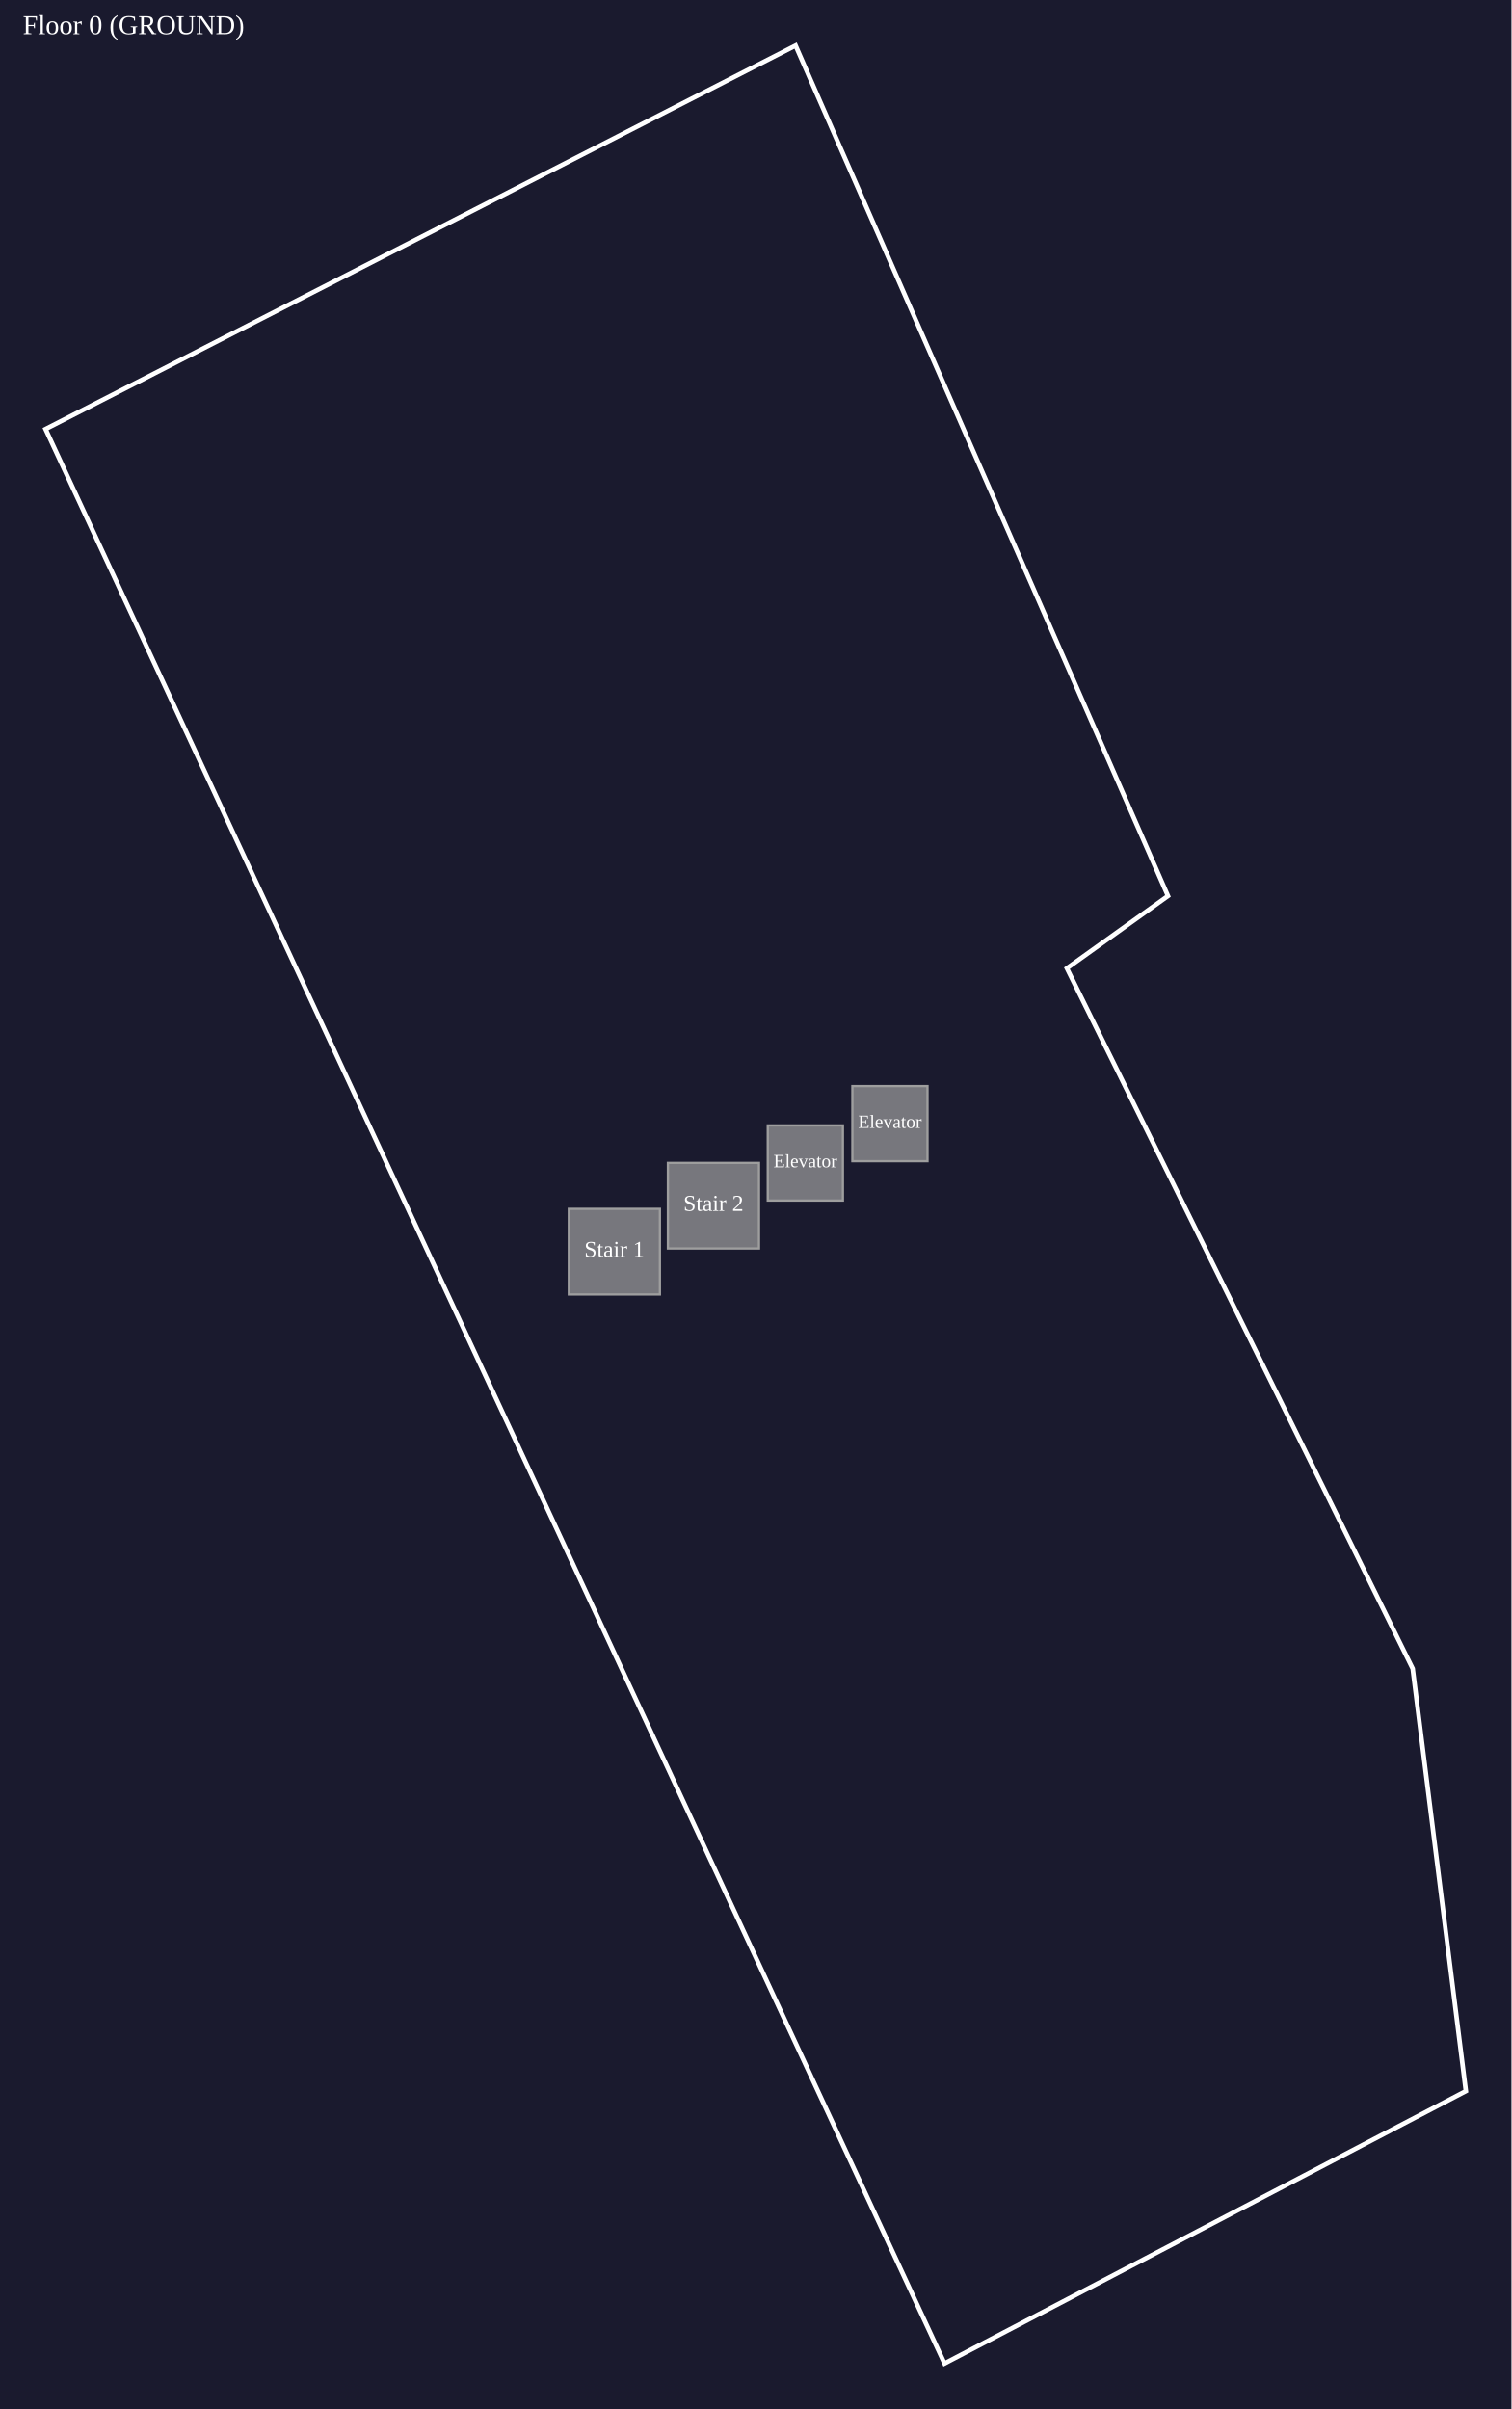
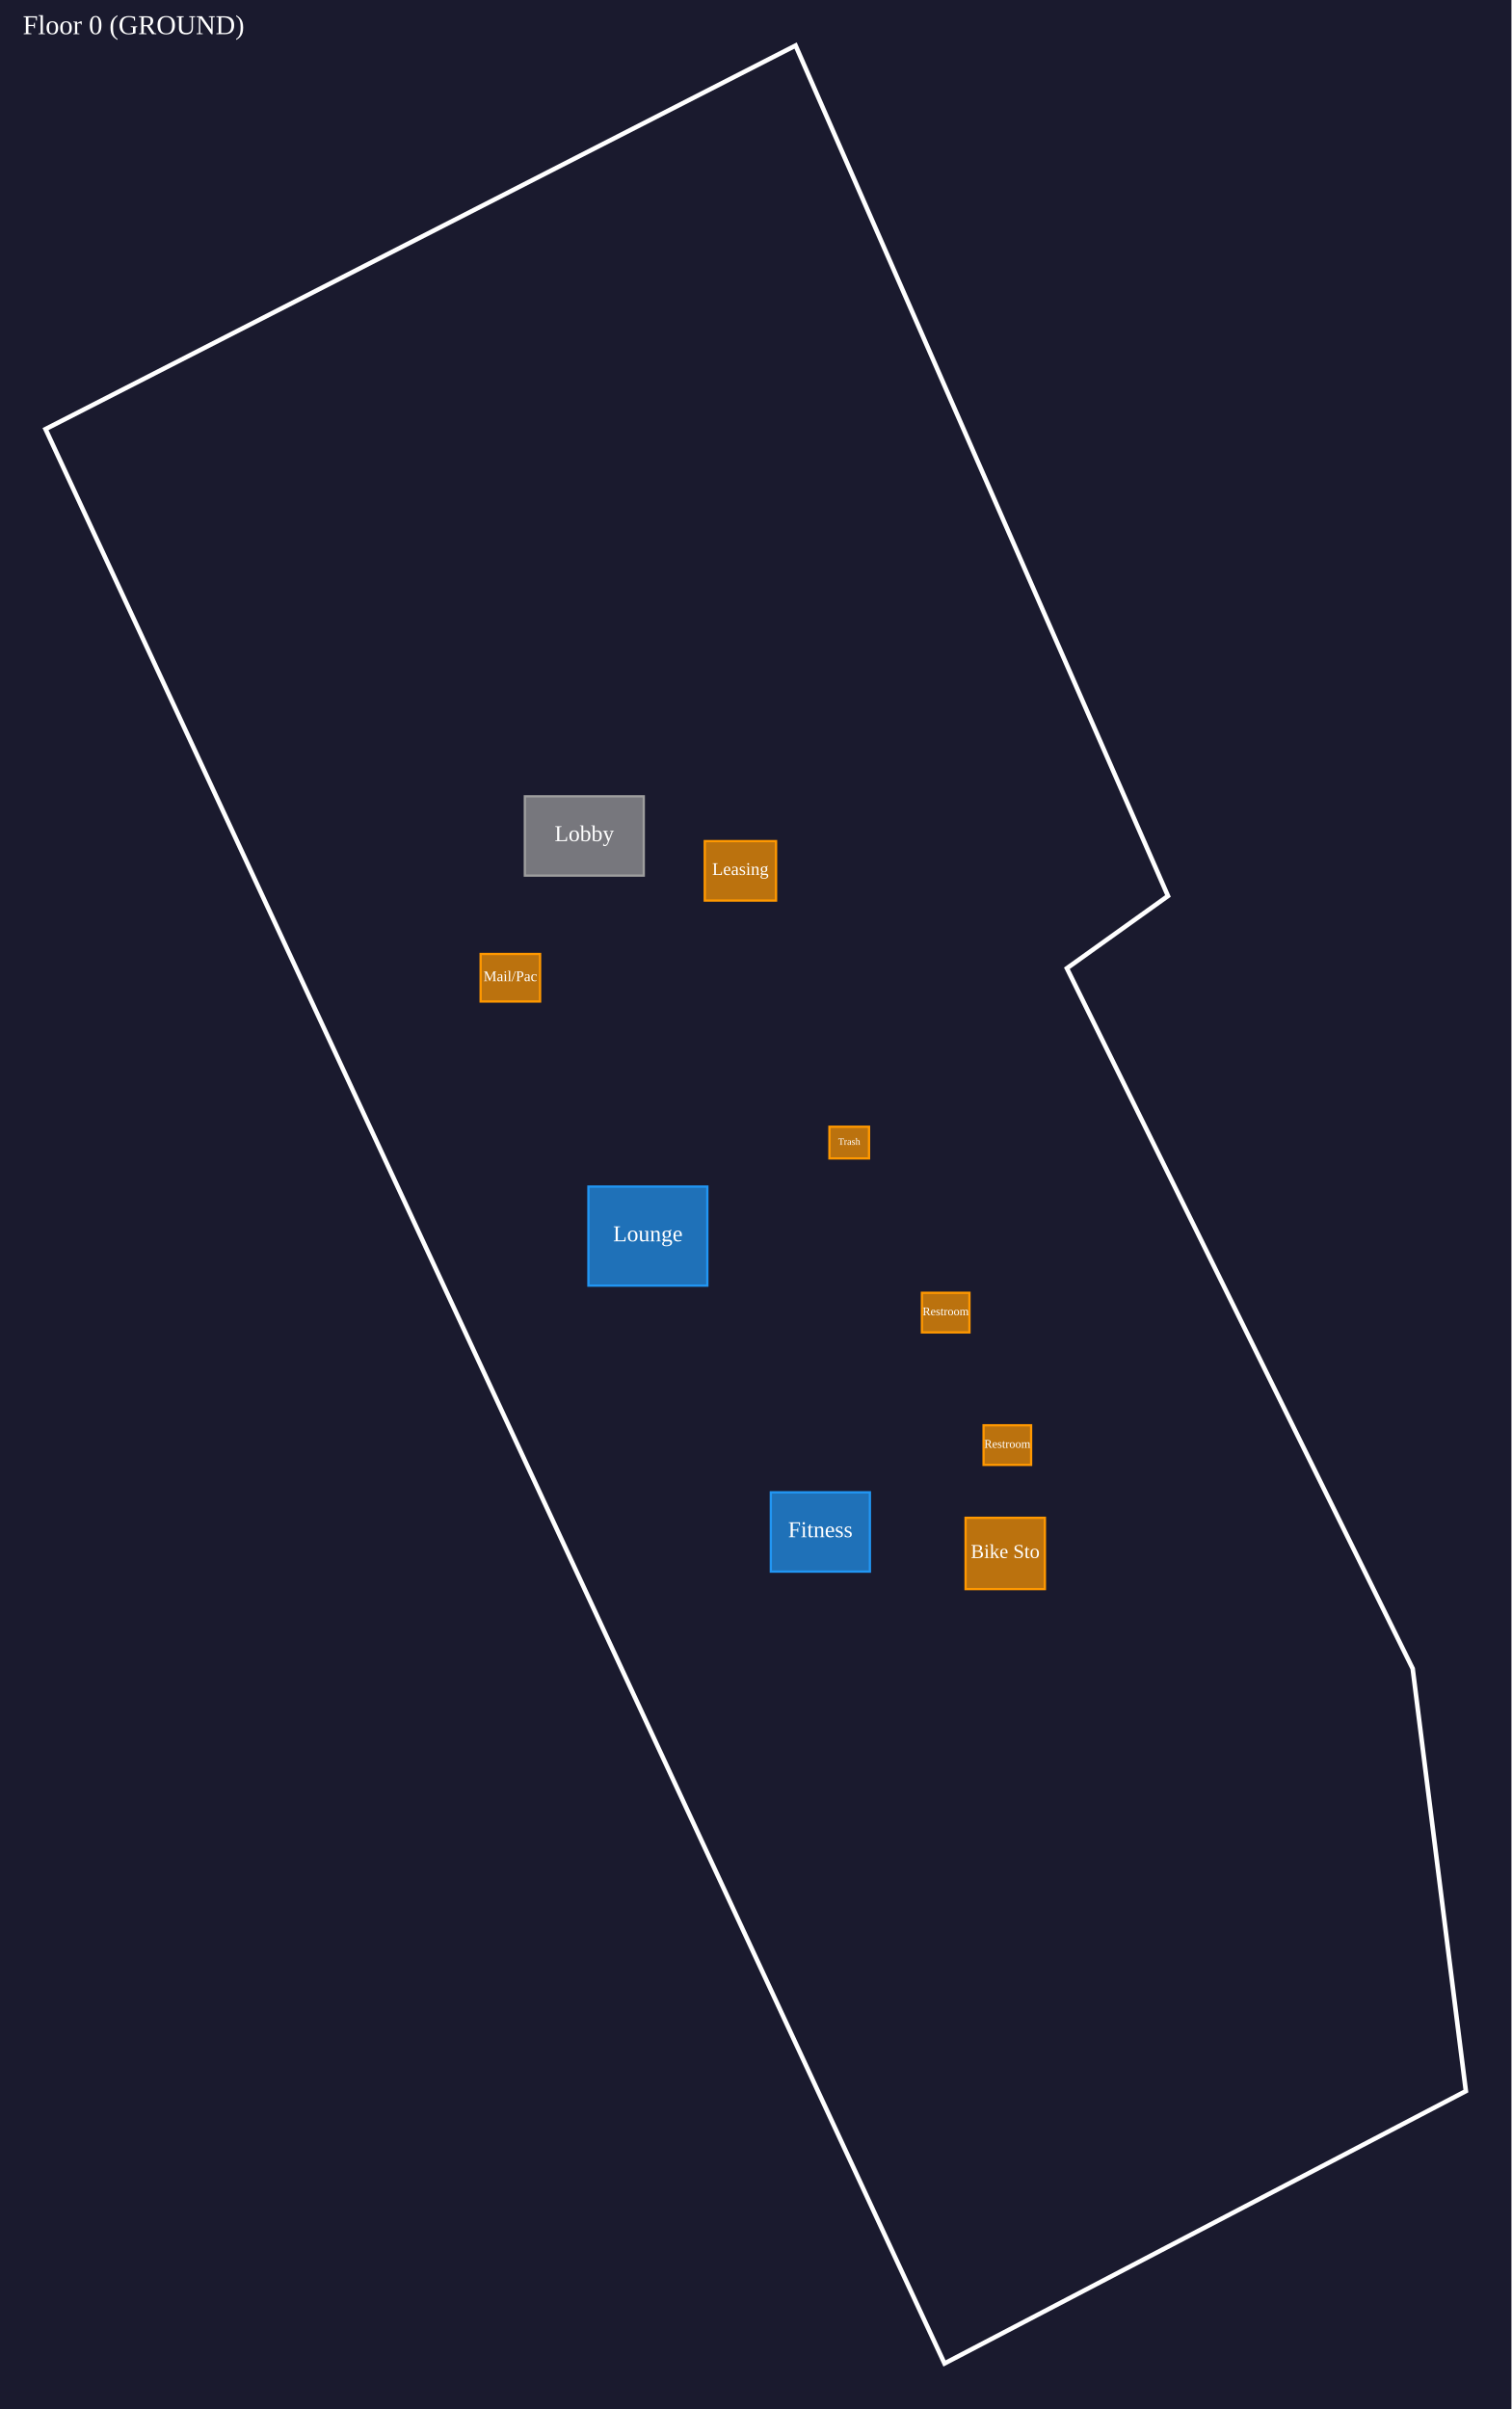
<svg xmlns="http://www.w3.org/2000/svg" width="663.84" height="1058.16" viewBox="0 0 663.84 1058.16">
  <rect width="100%" height="100%" fill="#1a1a2e" />
  <path d="M 414.84 1038.16 L 643.84 918.52 L 620.48 732.96 L 468.6 425.32 L 513 393.56 L 349.44 20 L 20 188.48 Z" fill="none" stroke="#fff" stroke-width="2" />
-   <rect x="249.84" y="531" width="40" height="37.6" fill="#9E9E9E" fill-opacity="0.7" stroke="#9E9E9E" stroke-width="1" />
-   <text x="269.84" y="549.8" font-size="10" fill="white" text-anchor="middle" dominant-baseline="middle">Stair 1</text>
-   <rect x="293.36" y="510.8" width="40" height="37.6" fill="#9E9E9E" fill-opacity="0.7" stroke="#9E9E9E" stroke-width="1" />
-   <text x="313.36" y="529.6" font-size="10" fill="white" text-anchor="middle" dominant-baseline="middle">Stair 2</text>
-   <rect x="337.22" y="494.34" width="33" height="33" fill="#9E9E9E" fill-opacity="0.7" stroke="#9E9E9E" stroke-width="1" />
-   <text x="353.72" y="510.84" font-size="8.25" fill="white" text-anchor="middle" dominant-baseline="middle">Elevator</text>
-   <rect x="374.38" y="477.06" width="33" height="33" fill="#9E9E9E" fill-opacity="0.7" stroke="#9E9E9E" stroke-width="1" />
-   <text x="390.88" y="493.56" font-size="8.25" fill="white" text-anchor="middle" dominant-baseline="middle">Elevator</text>
+   <rect x="230.52" y="349.78" width="52.24" height="34.84" fill="#9E9E9E" fill-opacity="0.7" stroke="#9E9E9E" stroke-width="1" />
+   <text x="256.64" y="367.2" font-size="10" fill="white" text-anchor="middle" dominant-baseline="middle">Lobby</text>
+   <rect x="309.54" y="369.46" width="31.32" height="26.12" fill="#FF9800" fill-opacity="0.7" stroke="#FF9800" stroke-width="1" />
+   <text x="325.2" y="382.52" font-size="7.83" fill="white" text-anchor="middle" dominant-baseline="middle">Leasing</text>
+   <rect x="211.1" y="419.04" width="26.12" height="20.88" fill="#FF9800" fill-opacity="0.7" stroke="#FF9800" stroke-width="1" />
+   <text x="224.16" y="429.48" font-size="6.53" fill="white" text-anchor="middle" dominant-baseline="middle">Mail/Pac</text>
+   <rect x="258.44" y="521.2" width="52.24" height="43.52" fill="#2196F3" fill-opacity="0.7" stroke="#2196F3" stroke-width="1" />
+   <text x="284.56" y="542.96" font-size="10" fill="white" text-anchor="middle" dominant-baseline="middle">Lounge</text>
+   <rect x="338.56" y="655.5" width="43.52" height="34.84" fill="#2196F3" fill-opacity="0.7" stroke="#2196F3" stroke-width="1" />
+   <text x="360.32" y="672.92" font-size="10" fill="white" text-anchor="middle" dominant-baseline="middle">Fitness</text>
+   <rect x="404.92" y="567.86" width="20.88" height="17.4" fill="#FF9800" fill-opacity="0.7" stroke="#FF9800" stroke-width="1" />
+   <text x="415.36" y="576.56" font-size="5.22" fill="white" text-anchor="middle" dominant-baseline="middle">Restroom</text>
+   <rect x="432" y="626.06" width="20.88" height="17.4" fill="#FF9800" fill-opacity="0.7" stroke="#FF9800" stroke-width="1" />
+   <text x="442.44" y="634.76" font-size="5.22" fill="white" text-anchor="middle" dominant-baseline="middle">Restroom</text>
+   <rect x="364.3" y="494.92" width="17.4" height="13.92" fill="#FF9800" fill-opacity="0.7" stroke="#FF9800" stroke-width="1" />
+   <text x="373" y="501.88" font-size="4.35" fill="white" text-anchor="middle" dominant-baseline="middle">Trash</text>
+   <rect x="424.1" y="666.7" width="34.84" height="31.32" fill="#FF9800" fill-opacity="0.7" stroke="#FF9800" stroke-width="1" />
+   <text x="441.52" y="682.36" font-size="8.71" fill="white" text-anchor="middle" dominant-baseline="middle">Bike Sto</text>
  <text x="10" y="15" font-size="12" fill="white">Floor 0 (GROUND)</text>
</svg>
